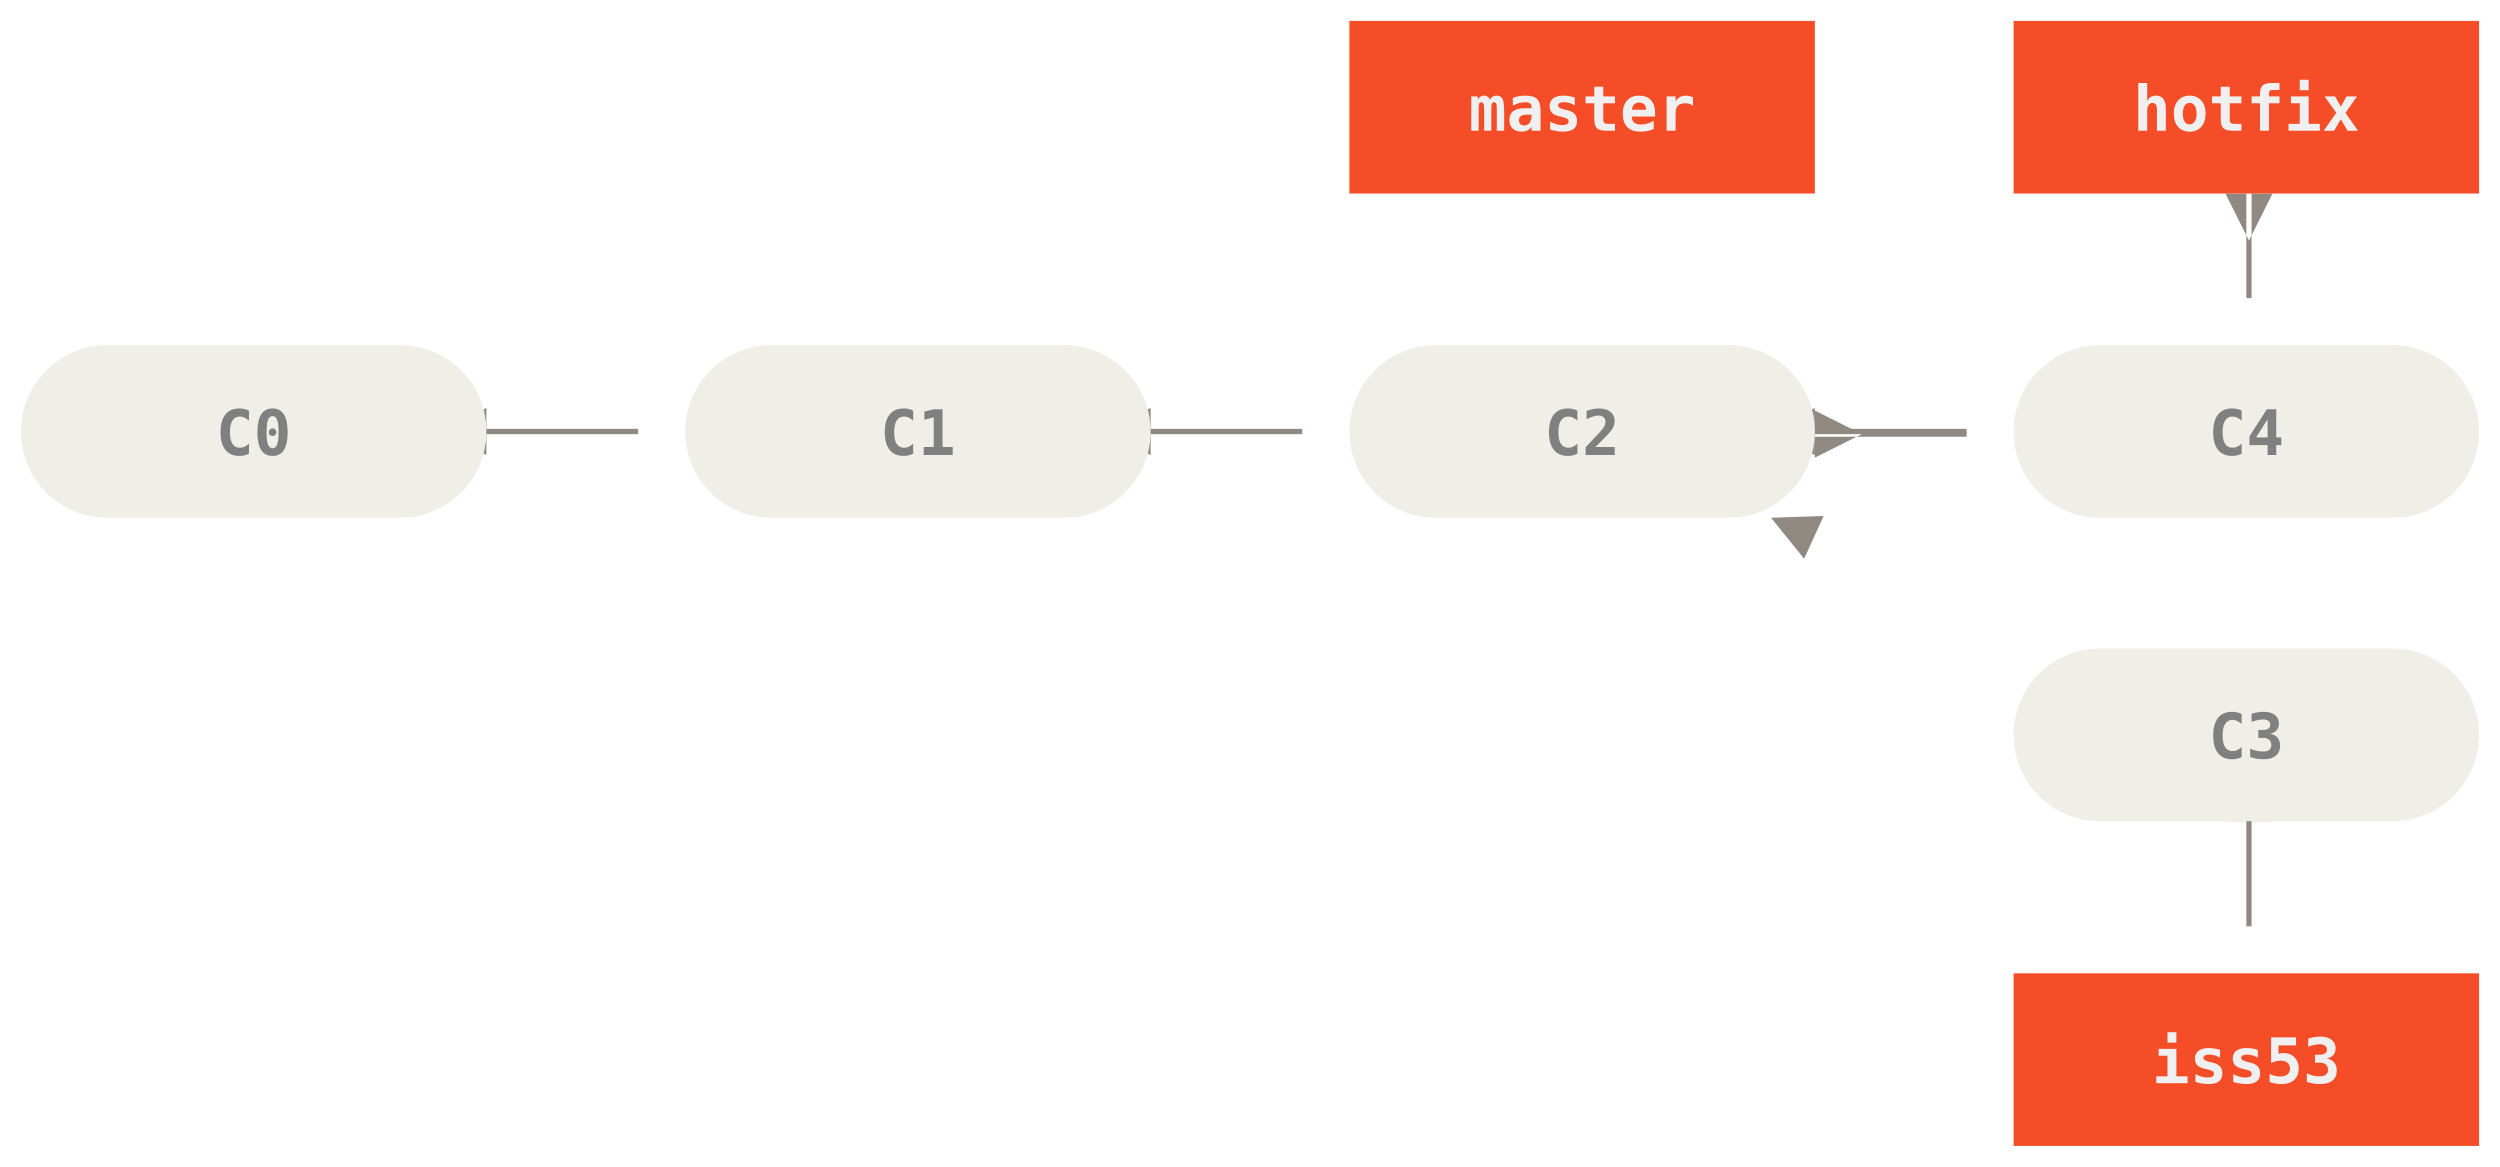
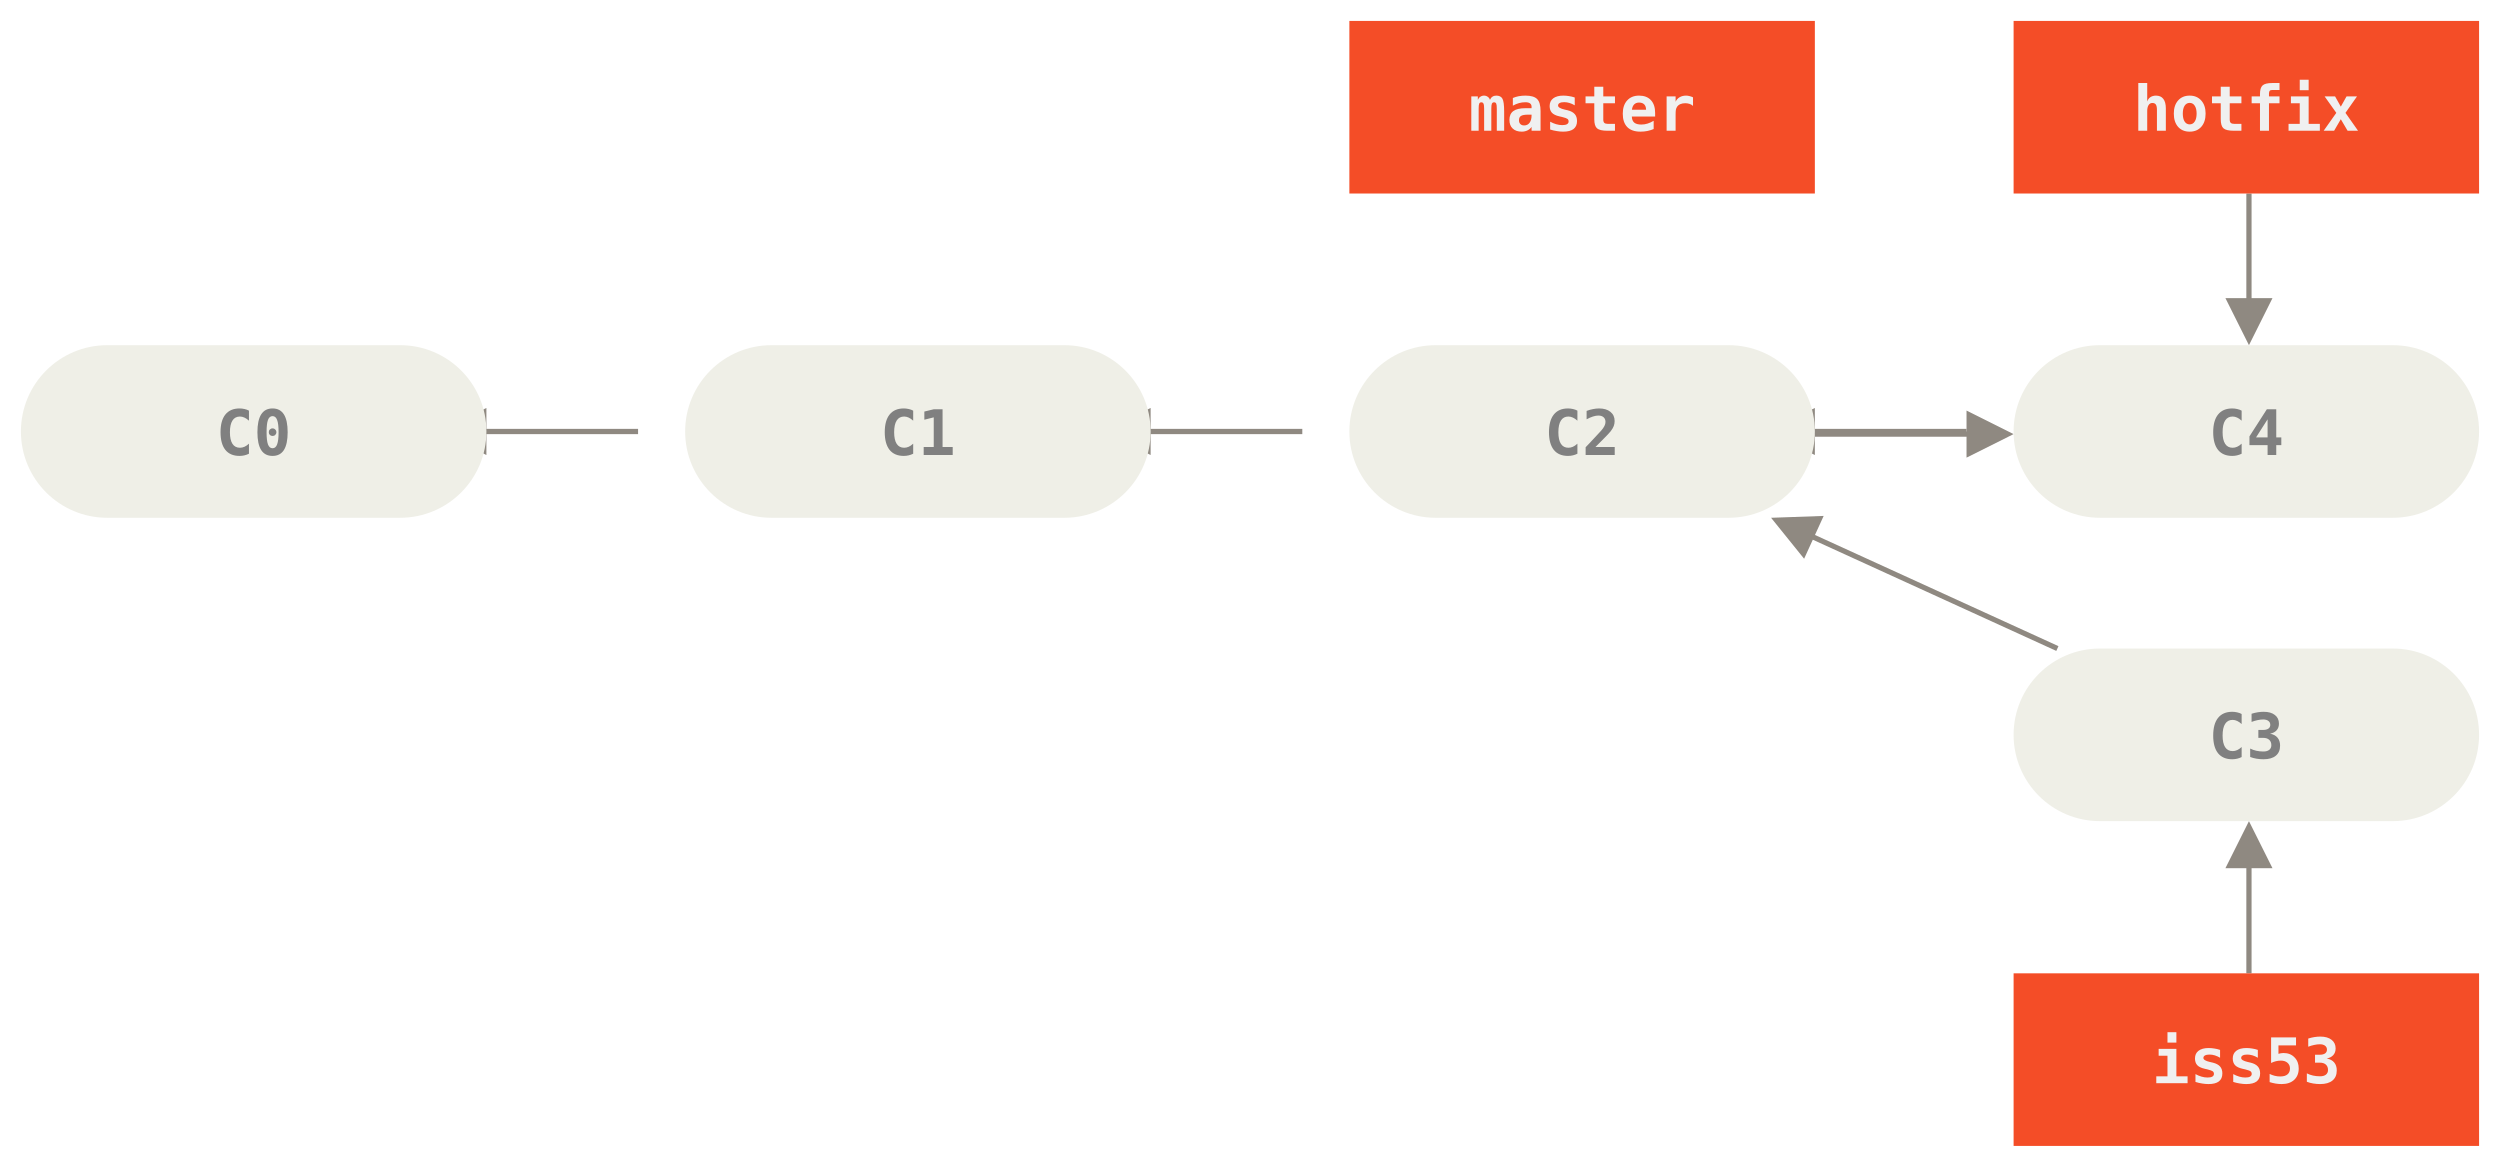
<svg xmlns="http://www.w3.org/2000/svg" version="1.1" width="956" height="446.2" viewBox="0 0 478 223.1">
  <path d="m93 82h29v1h-29v4l-9-4.5 9-4.5z" fill="#8f8981" />
  <path d="m220 82h29v1h-29v4l-9-4.5 9-4.5z" fill="#8f8981" />
  <path d="m347 82h29v1h-29v4l-9-4.5 9-4.5z" fill="#8f8981" />
-   <path d="M393.371 124 L346.816 102.739 L348.685 98.645 L338.629 99 L344.947 106.832 L346.816 102.739 Z" fill="#8f8981" />
-   <path d="m347 82.5h29v1h-29v4l9-4.5-9-4.5z" fill="#8f8981" />
-   <path d="m429.5 37v20h1v-20h4l-4.5 9-4.5-9z" fill="#8f8981" />
-   <path d="m429.5 157v20.1h1v-20.1h4l-4.5-9-4.5 9z" fill="#8f8981" />
+   <path d="M393.578 123.545 L347.024 102.284 L348.685 98.645 L338.629 99 L344.947 106.832 L346.608 103.194 L393.163 124.455 Z" fill="#8f8981" />
+   <path d="m376 82.5h-29v1h29v4l9-4.5-9-4.5v4z" fill="#8f8981" />
+   <path d="m429.5 57v-20h1v20h4l-4.5 9-4.5-9h4z" fill="#8f8981" />
+   <path d="m429.5 166v20.1h1v-20.1h4l-4.5-9-4.5 9h4z" fill="#8f8981" />
  <g>
    <rect x="4" y="66" width="89" height="33" rx="16.5" ry="16.5" fill="#efefe7" />
    <text font-size="12px" font-weight="700" font-family="'JetBrains Mono', 'Source Code Pro', monospace" text-anchor="middle">
      <tspan x="48.5" y="87" fill="gray">C0</tspan>
    </text>
  </g>
  <g>
    <rect x="131" y="66" width="89" height="33" rx="16.5" ry="16.5" fill="#efefe7" />
    <text font-size="12px" font-weight="700" font-family="'JetBrains Mono', 'Source Code Pro', monospace" text-anchor="middle">
      <tspan x="175.5" y="87" fill="gray">C1</tspan>
    </text>
  </g>
  <g>
    <rect x="258" y="66" width="89" height="33" rx="16.5" ry="16.5" fill="#efefe7" />
    <text font-size="12px" font-weight="700" font-family="'JetBrains Mono', 'Source Code Pro', monospace" text-anchor="middle">
      <tspan x="302.5" y="87" fill="gray">C2</tspan>
    </text>
  </g>
  <g>
    <rect x="258" y="4" width="89" height="33" fill="#f44d27" />
    <text font-size="12px" font-weight="700" font-family="'JetBrains Mono', 'Source Code Pro', monospace" text-anchor="middle">
      <tspan x="302.5" y="25" fill="#f0f0f0">master</tspan>
    </text>
  </g>
  <g>
    <rect x="385" y="4" width="89" height="33" fill="#f44d27" />
    <text font-size="12px" font-weight="700" font-family="'JetBrains Mono', 'Source Code Pro', monospace" text-anchor="middle">
      <tspan x="429.5" y="25" fill="#f0f0f0">hotfix</tspan>
    </text>
  </g>
  <g>
    <rect x="385" y="66" width="89" height="33" rx="16.5" ry="16.5" fill="#efefe7" />
    <text font-size="12px" font-weight="700" font-family="'JetBrains Mono', 'Source Code Pro', monospace" text-anchor="middle">
      <tspan x="429.5" y="87" fill="gray">C4</tspan>
    </text>
  </g>
  <g>
    <rect x="385" y="124" width="89" height="33" rx="16.5" ry="16.5" fill="#efefe7" />
    <text font-size="12px" font-weight="700" font-family="'JetBrains Mono', 'Source Code Pro', monospace" text-anchor="middle">
      <tspan x="429.5" y="145" fill="gray">C3</tspan>
    </text>
  </g>
  <g>
    <rect x="385" y="186.1" width="89" height="33" fill="#f44d27" />
    <text font-size="12px" font-weight="700" font-family="'JetBrains Mono', 'Source Code Pro', monospace" text-anchor="middle">
      <tspan x="429.5" y="207.1" fill="#f0f0f0">iss53</tspan>
    </text>
  </g>
</svg>
